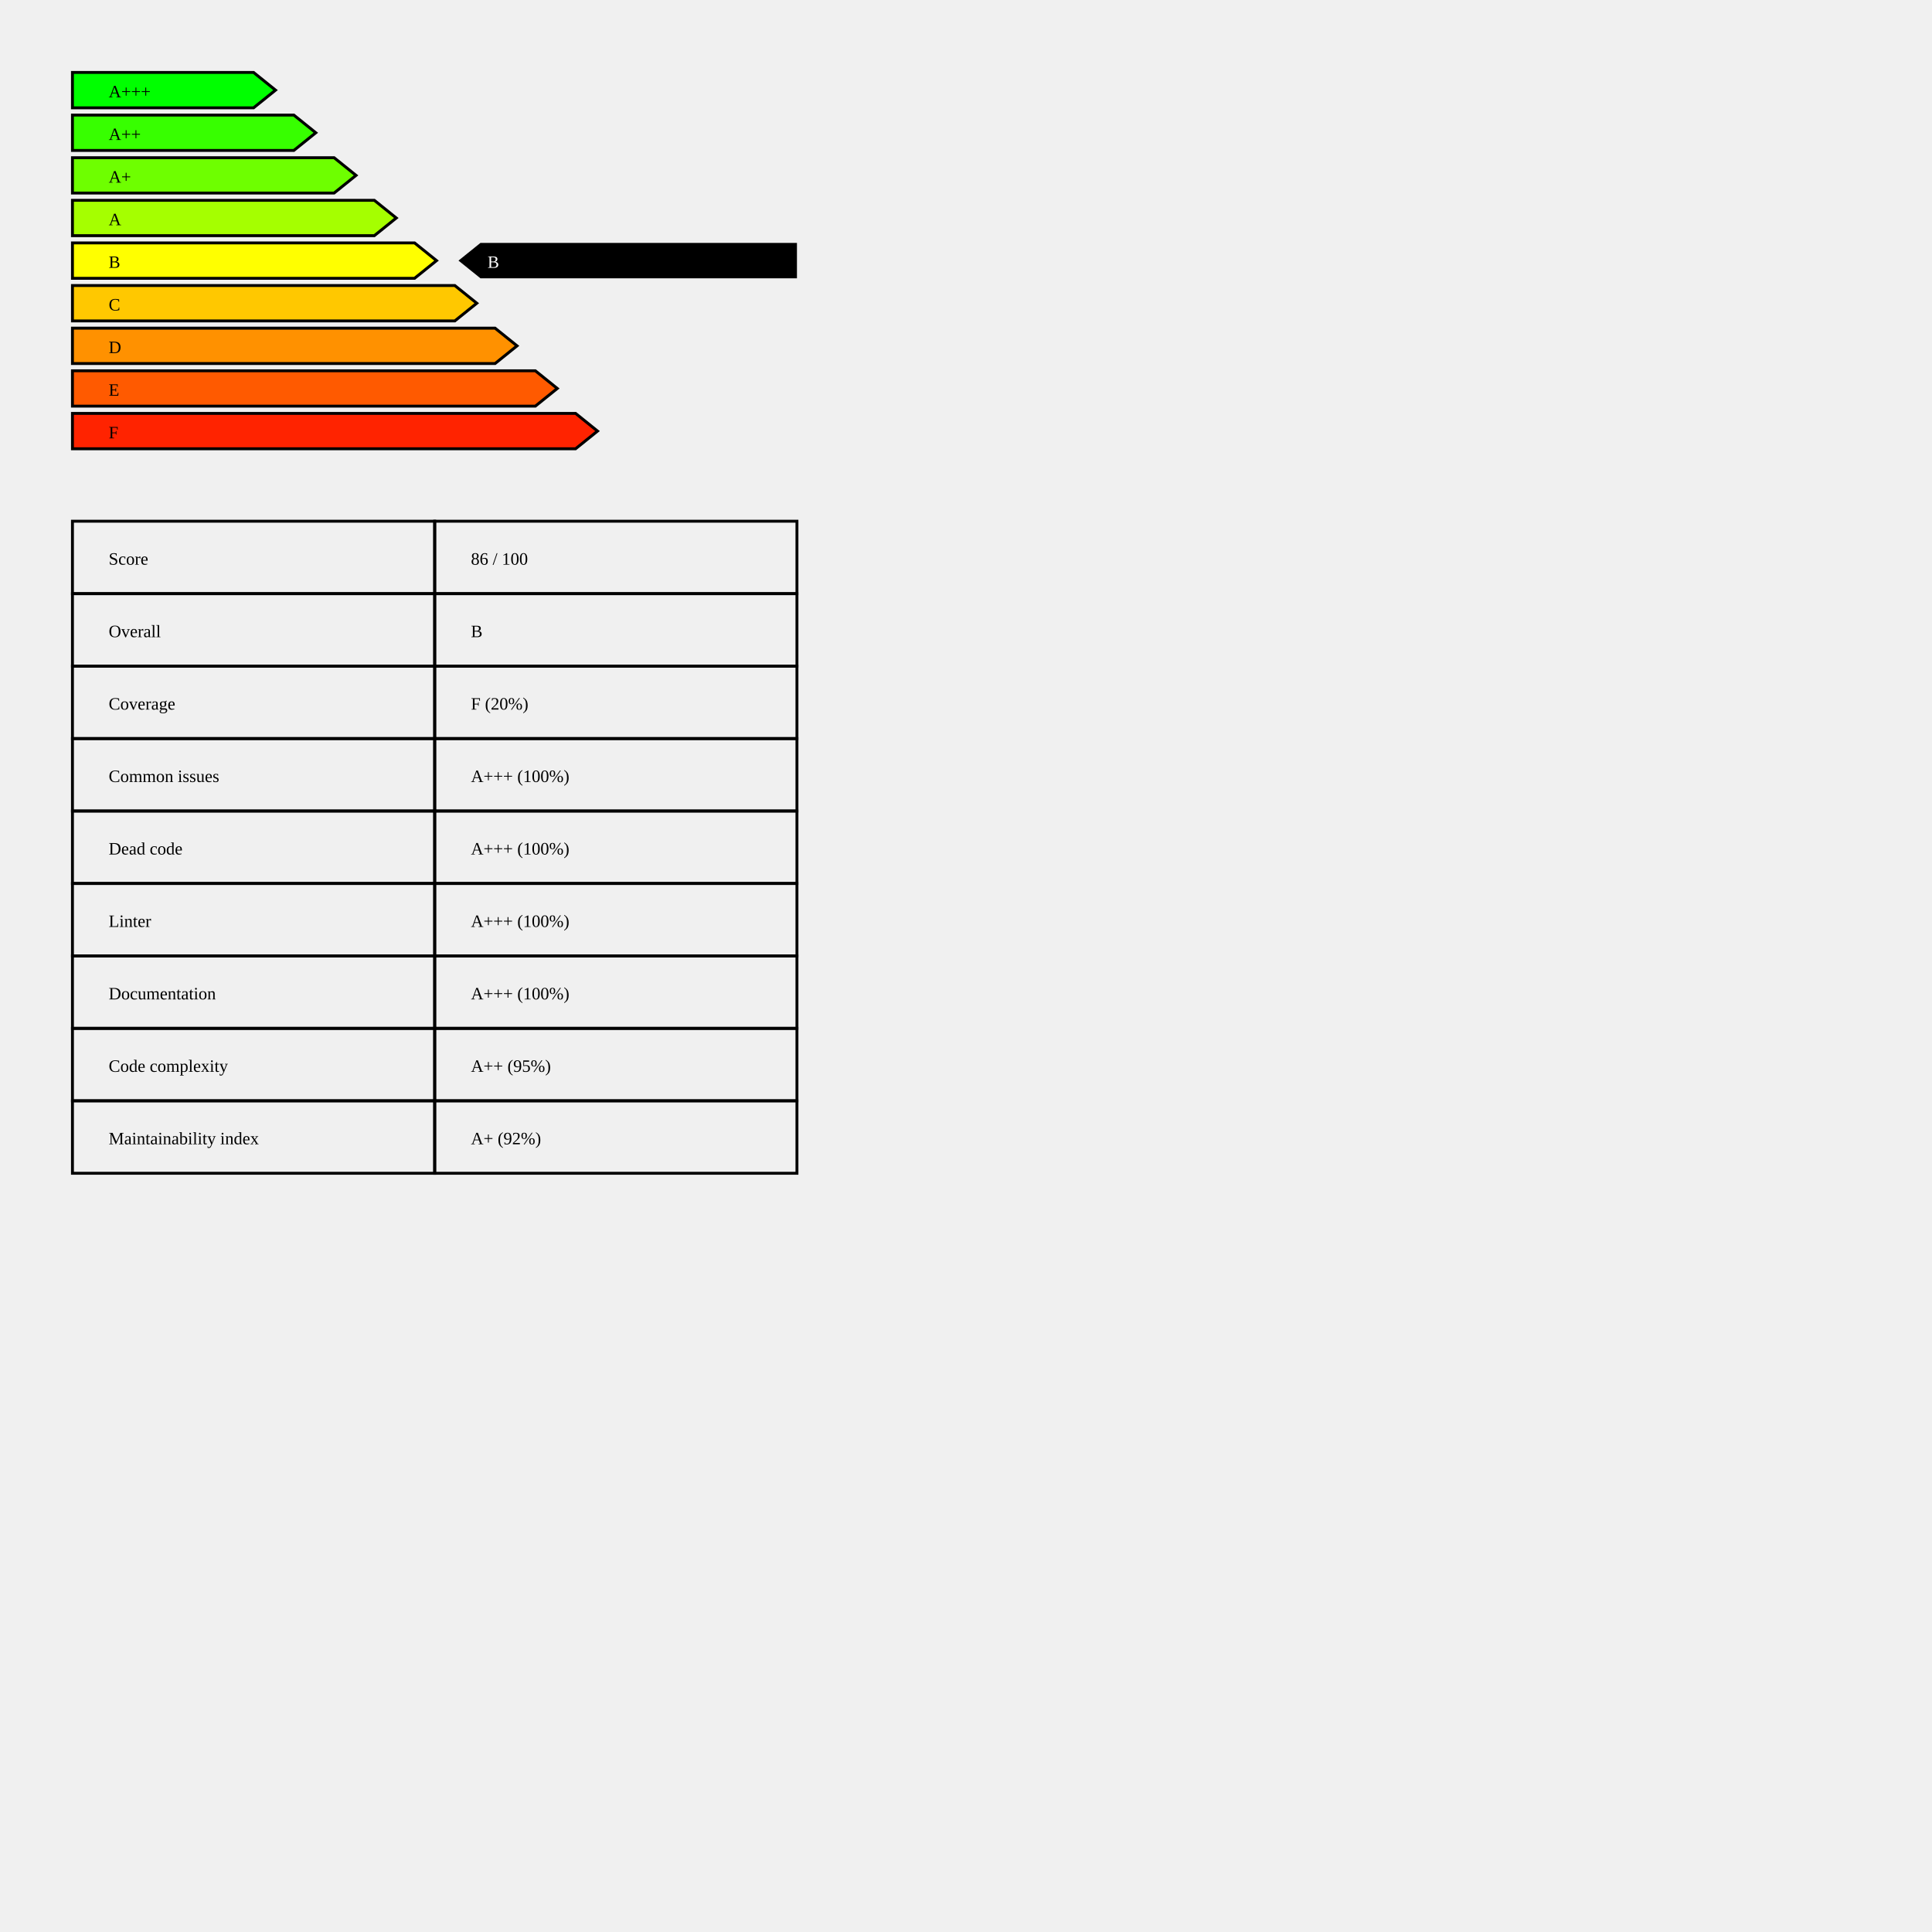
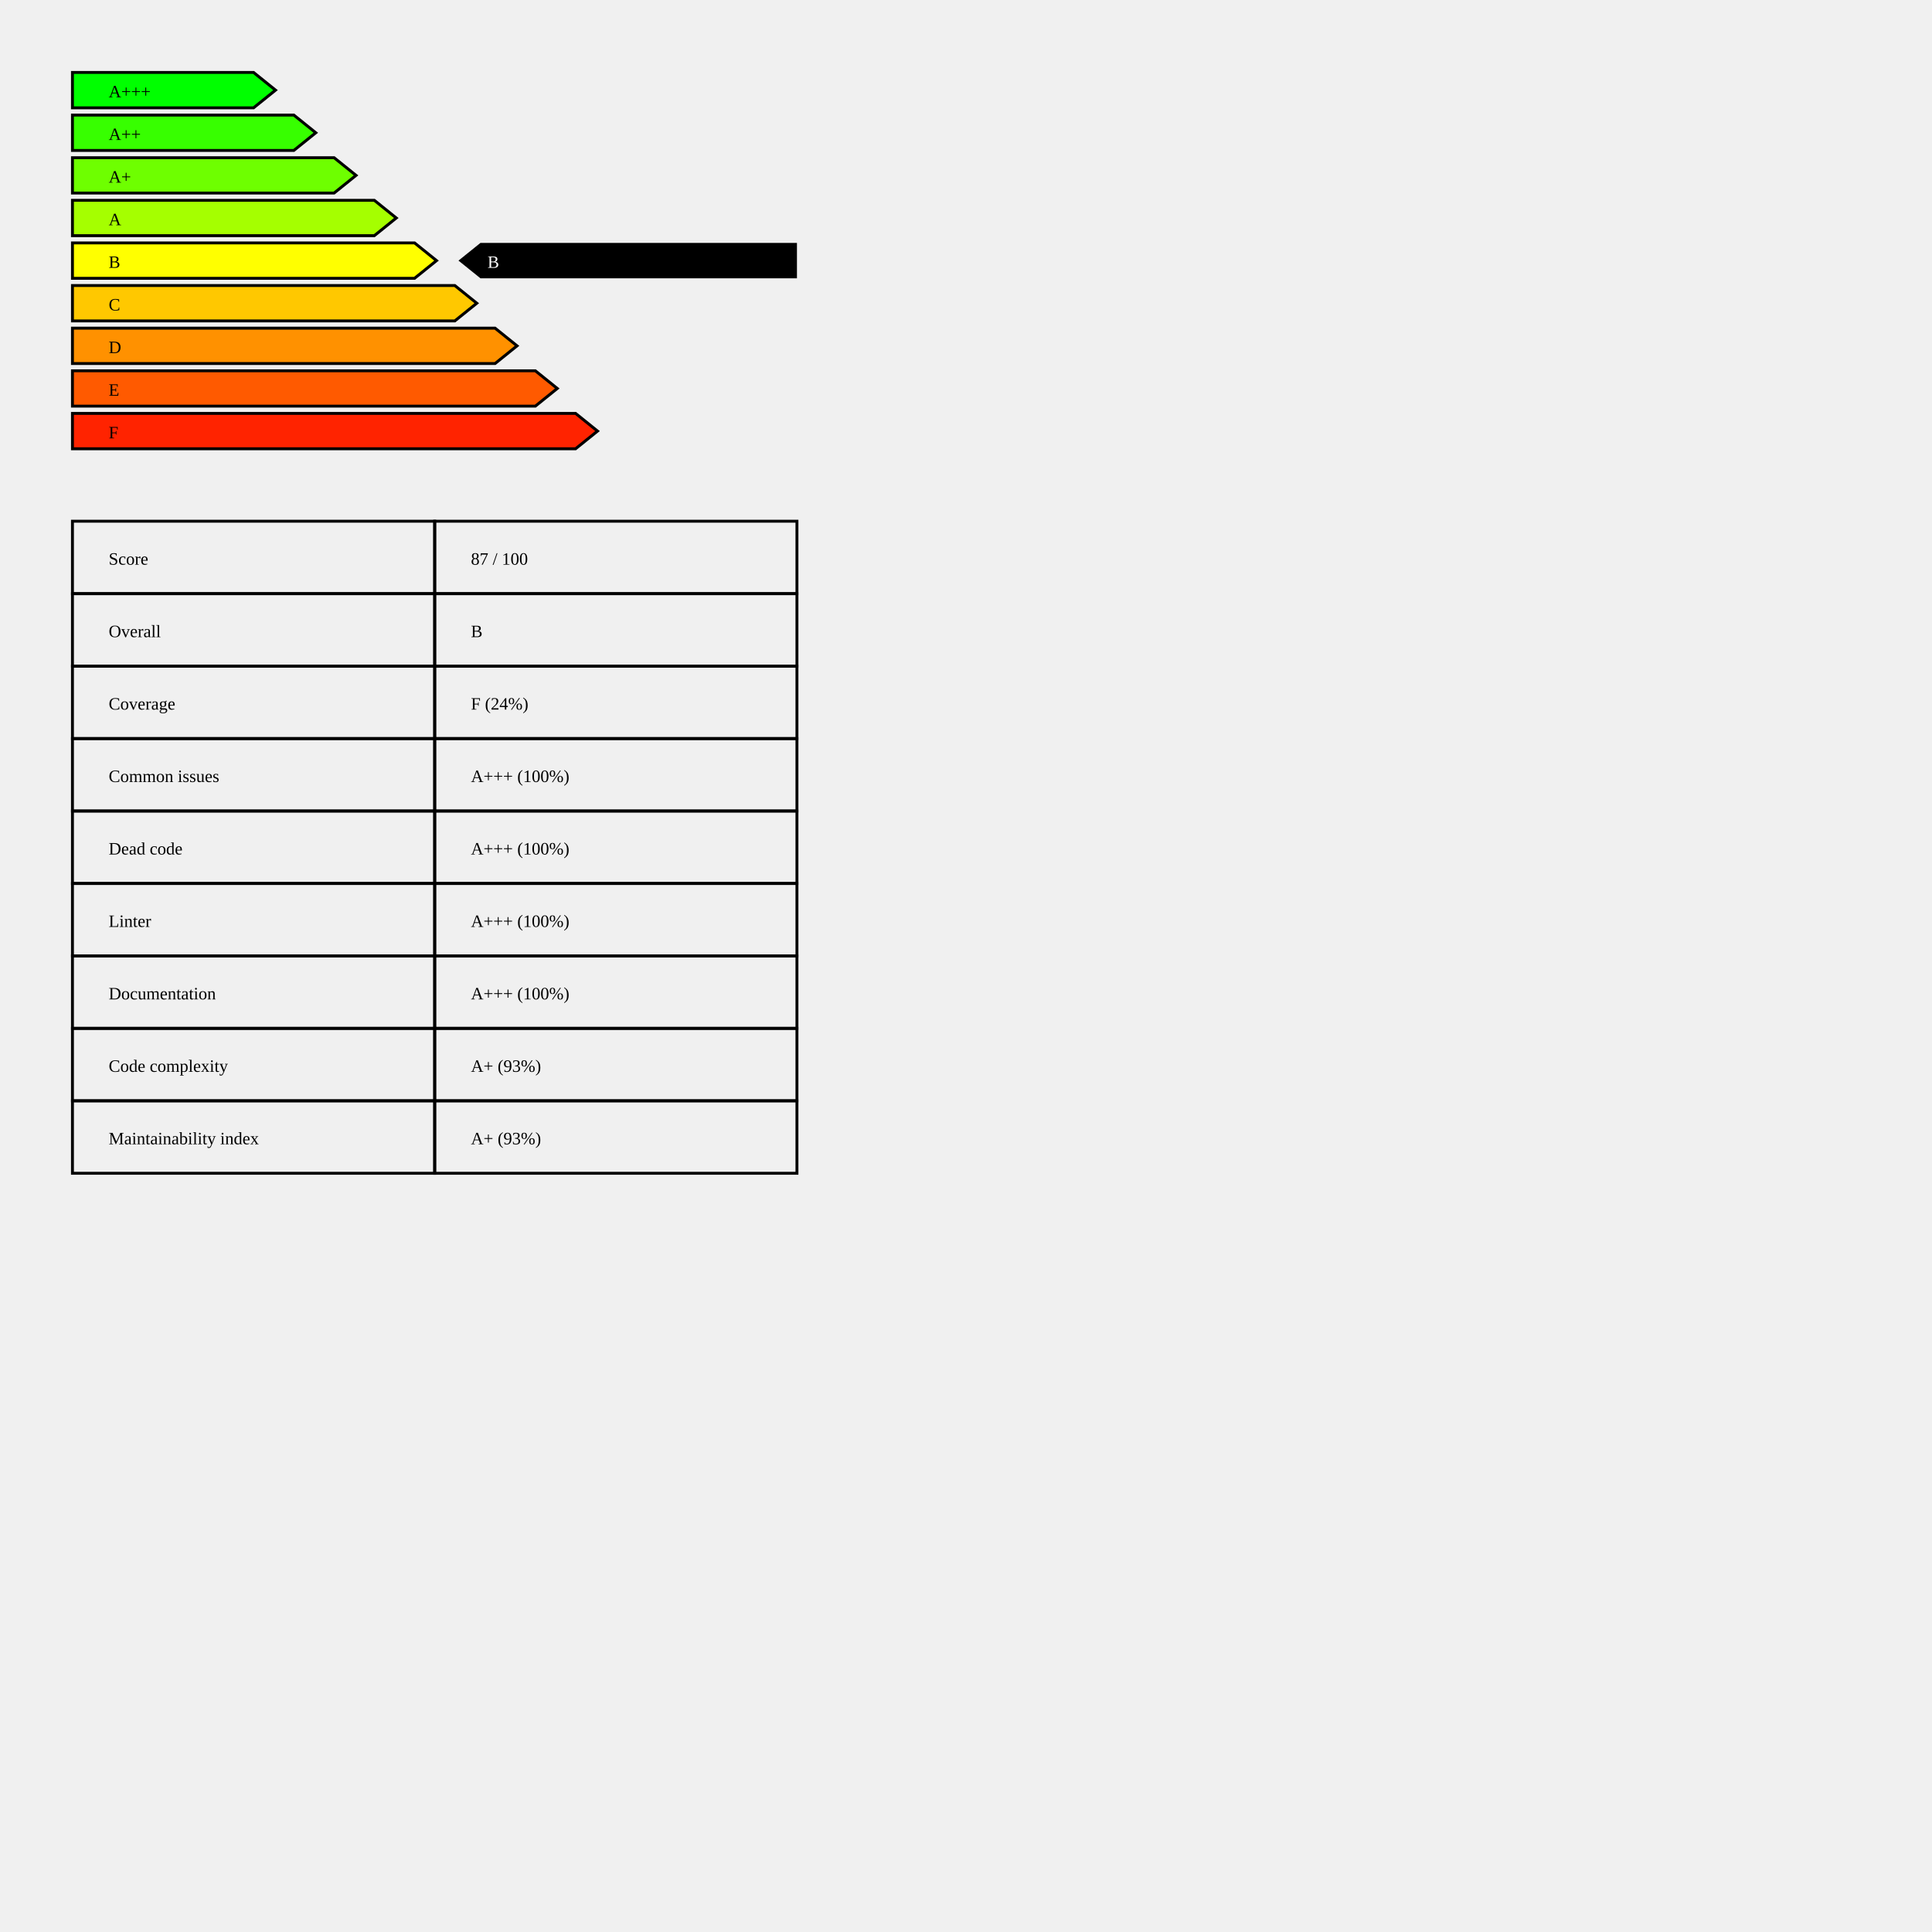
<svg xmlns="http://www.w3.org/2000/svg" baseProfile="full" height="1000pt" version="1.1" width="1000pt">
  <defs />
  <polygon points="50,50.0 175.0,50.0 190.152,62.206 175.0,74.412 50,74.412 50,50.0" style="fill:rgb(0 255 0);stroke:black;stroke-width:2;" />
  <text x="75.0" y="67.206">A+++</text>
  <polygon points="50,79.412 202.778,79.412 217.929,91.618 202.778,103.824 50,103.824 50,79.412" style="fill:rgb(55 255 0);stroke:black;stroke-width:2;" />
  <text x="75.0" y="96.618">A++</text>
  <polygon points="50,108.824 230.556,108.824 245.707,121.029 230.556,133.235 50,133.235 50,108.824" style="fill:rgb(110 255 0);stroke:black;stroke-width:2;" />
  <text x="75.0" y="126.029">A+</text>
  <polygon points="50,138.235 258.333,138.235 273.485,150.441 258.333,162.647 50,162.647 50,138.235" style="fill:rgb(165 255 0);stroke:black;stroke-width:2;" />
  <text x="75.0" y="155.441">A</text>
  <polygon points="50,167.647 286.111,167.647 301.263,179.853 286.111,192.059 50,192.059 50,167.647" style="fill:rgb(255 255 0);stroke:black;stroke-width:2;" />
  <text x="75.0" y="184.853">B</text>
  <polygon points="50,197.059 313.889,197.059 329.04,209.265 313.889,221.471 50,221.471 50,197.059" style="fill:rgb(255 200 0);stroke:black;stroke-width:2;" />
  <text x="75.0" y="214.265">C</text>
  <polygon points="50,226.471 341.667,226.471 356.818,238.676 341.667,250.882 50,250.882 50,226.471" style="fill:rgb(255 145 0);stroke:black;stroke-width:2;" />
  <text x="75.0" y="243.676">D</text>
  <polygon points="50,255.882 369.444,255.882 384.596,268.088 369.444,280.294 50,280.294 50,255.882" style="fill:rgb(255 90 0);stroke:black;stroke-width:2;" />
  <text x="75.0" y="273.088">E</text>
  <polygon points="50,285.294 397.222,285.294 412.374,297.5 397.222,309.706 50,309.706 50,285.294" style="fill:rgb(255 35 0);stroke:black;stroke-width:2;" />
  <text x="75.0" y="302.5">F</text>
  <polygon points="331.566,167.647 316.414,179.853 331.566,192.059 550,192.059 550,167.647" style="fill:black;" />
  <text fill="white" x="336.465" y="184.853">B</text>
  <text x="75.0" y="389.706">Score</text>
-   <text x="325.0" y="389.706">86 / 100</text>
+   <text x="325.0" y="389.706">87 / 100</text>
  <polygon points="50,359.706 300,359.706 300,409.706 50,409.706 50,359.706" style="fill:none; stroke:black;stroke-width:2;" />
  <polygon points="300,359.706 550,359.706 550,409.706 300,409.706 300,359.706" style="fill:none; stroke:black;stroke-width:2;" />
  <text x="75.0" y="439.706">Overall</text>
  <text x="325.0" y="439.706">B</text>
  <polygon points="50,409.706 300,409.706 300,459.706 50,459.706 50,409.706" style="fill:none; stroke:black;stroke-width:2;" />
  <polygon points="300,409.706 550,409.706 550,459.706 300,459.706 300,409.706" style="fill:none; stroke:black;stroke-width:2;" />
  <text x="75.0" y="489.706">Coverage</text>
-   <text x="325.0" y="489.706">F  (20%)</text>
+   <text x="325.0" y="489.706">F  (24%)</text>
  <polygon points="50,459.706 300,459.706 300,509.706 50,509.706 50,459.706" style="fill:none; stroke:black;stroke-width:2;" />
  <polygon points="300,459.706 550,459.706 550,509.706 300,509.706 300,459.706" style="fill:none; stroke:black;stroke-width:2;" />
  <text x="75.0" y="539.706">Common issues</text>
  <text x="325.0" y="539.706">A+++  (100%)</text>
  <polygon points="50,509.706 300,509.706 300,559.706 50,559.706 50,509.706" style="fill:none; stroke:black;stroke-width:2;" />
  <polygon points="300,509.706 550,509.706 550,559.706 300,559.706 300,509.706" style="fill:none; stroke:black;stroke-width:2;" />
  <text x="75.0" y="589.706">Dead code</text>
  <text x="325.0" y="589.706">A+++  (100%)</text>
  <polygon points="50,559.706 300,559.706 300,609.706 50,609.706 50,559.706" style="fill:none; stroke:black;stroke-width:2;" />
  <polygon points="300,559.706 550,559.706 550,609.706 300,609.706 300,559.706" style="fill:none; stroke:black;stroke-width:2;" />
  <text x="75.0" y="639.706">Linter</text>
  <text x="325.0" y="639.706">A+++  (100%)</text>
  <polygon points="50,609.706 300,609.706 300,659.706 50,659.706 50,609.706" style="fill:none; stroke:black;stroke-width:2;" />
  <polygon points="300,609.706 550,609.706 550,659.706 300,659.706 300,609.706" style="fill:none; stroke:black;stroke-width:2;" />
  <text x="75.0" y="689.706">Documentation</text>
  <text x="325.0" y="689.706">A+++  (100%)</text>
  <polygon points="50,659.706 300,659.706 300,709.706 50,709.706 50,659.706" style="fill:none; stroke:black;stroke-width:2;" />
  <polygon points="300,659.706 550,659.706 550,709.706 300,709.706 300,659.706" style="fill:none; stroke:black;stroke-width:2;" />
  <text x="75.0" y="739.706">Code complexity</text>
-   <text x="325.0" y="739.706">A++  (95%)</text>
+   <text x="325.0" y="739.706">A+  (93%)</text>
  <polygon points="50,709.706 300,709.706 300,759.706 50,759.706 50,709.706" style="fill:none; stroke:black;stroke-width:2;" />
  <polygon points="300,709.706 550,709.706 550,759.706 300,759.706 300,709.706" style="fill:none; stroke:black;stroke-width:2;" />
  <text x="75.0" y="789.706">Maintainability index</text>
-   <text x="325.0" y="789.706">A+  (92%)</text>
+   <text x="325.0" y="789.706">A+  (93%)</text>
  <polygon points="50,759.706 300,759.706 300,809.706 50,809.706 50,759.706" style="fill:none; stroke:black;stroke-width:2;" />
  <polygon points="300,759.706 550,759.706 550,809.706 300,809.706 300,759.706" style="fill:none; stroke:black;stroke-width:2;" />
</svg>
